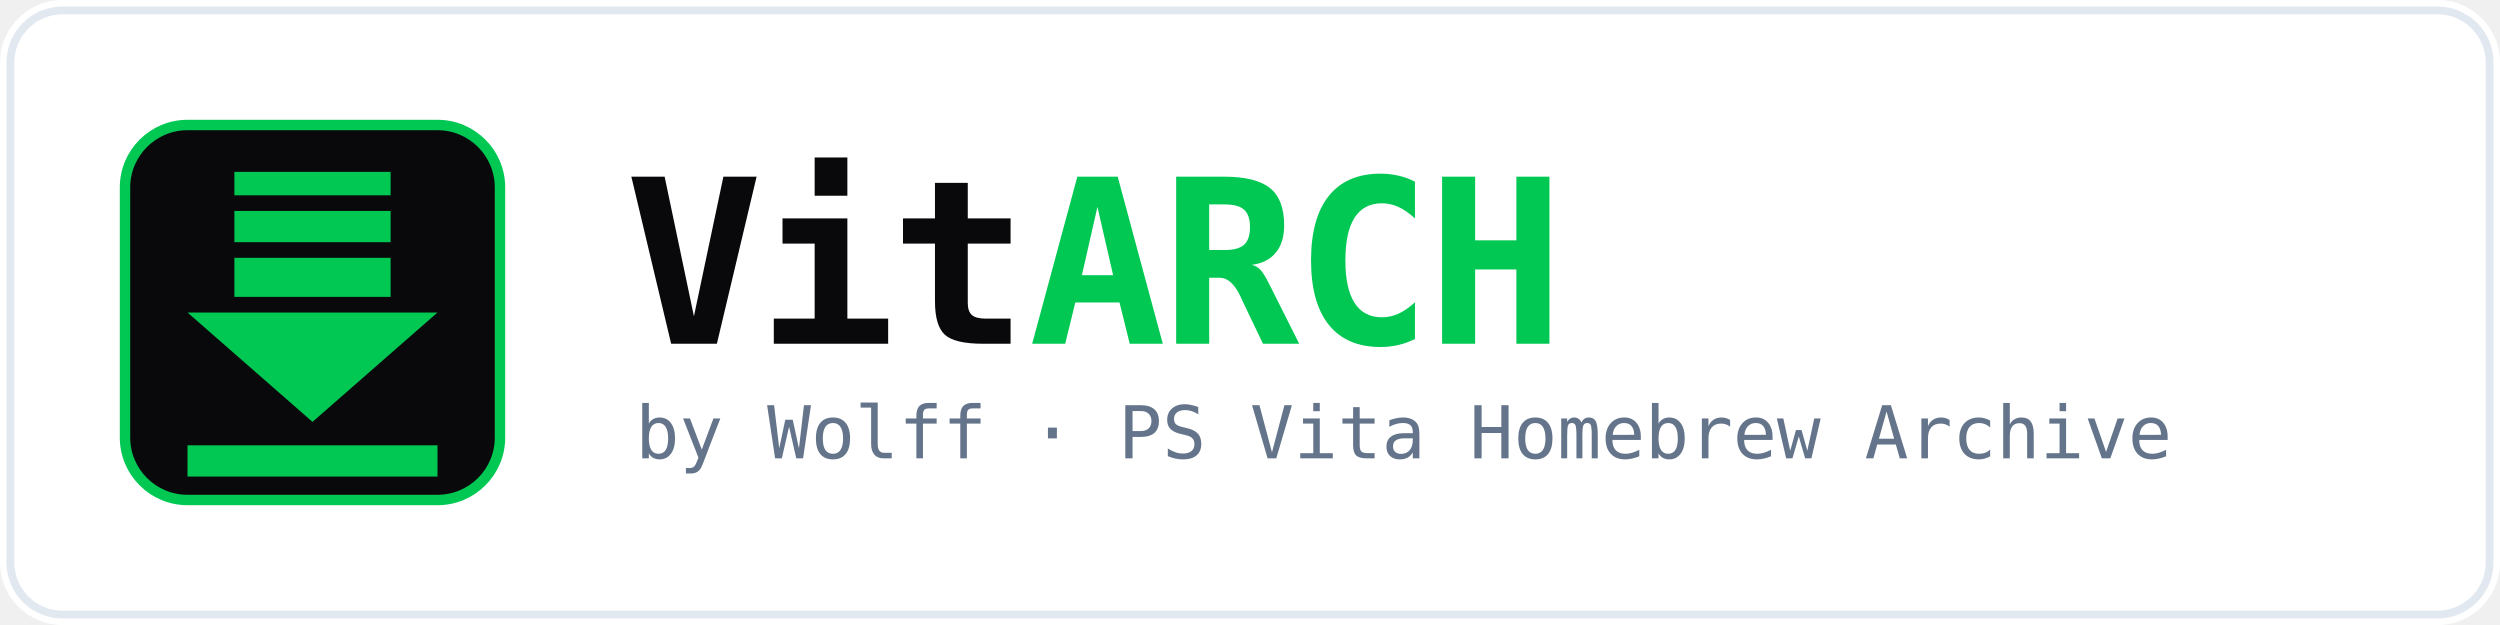
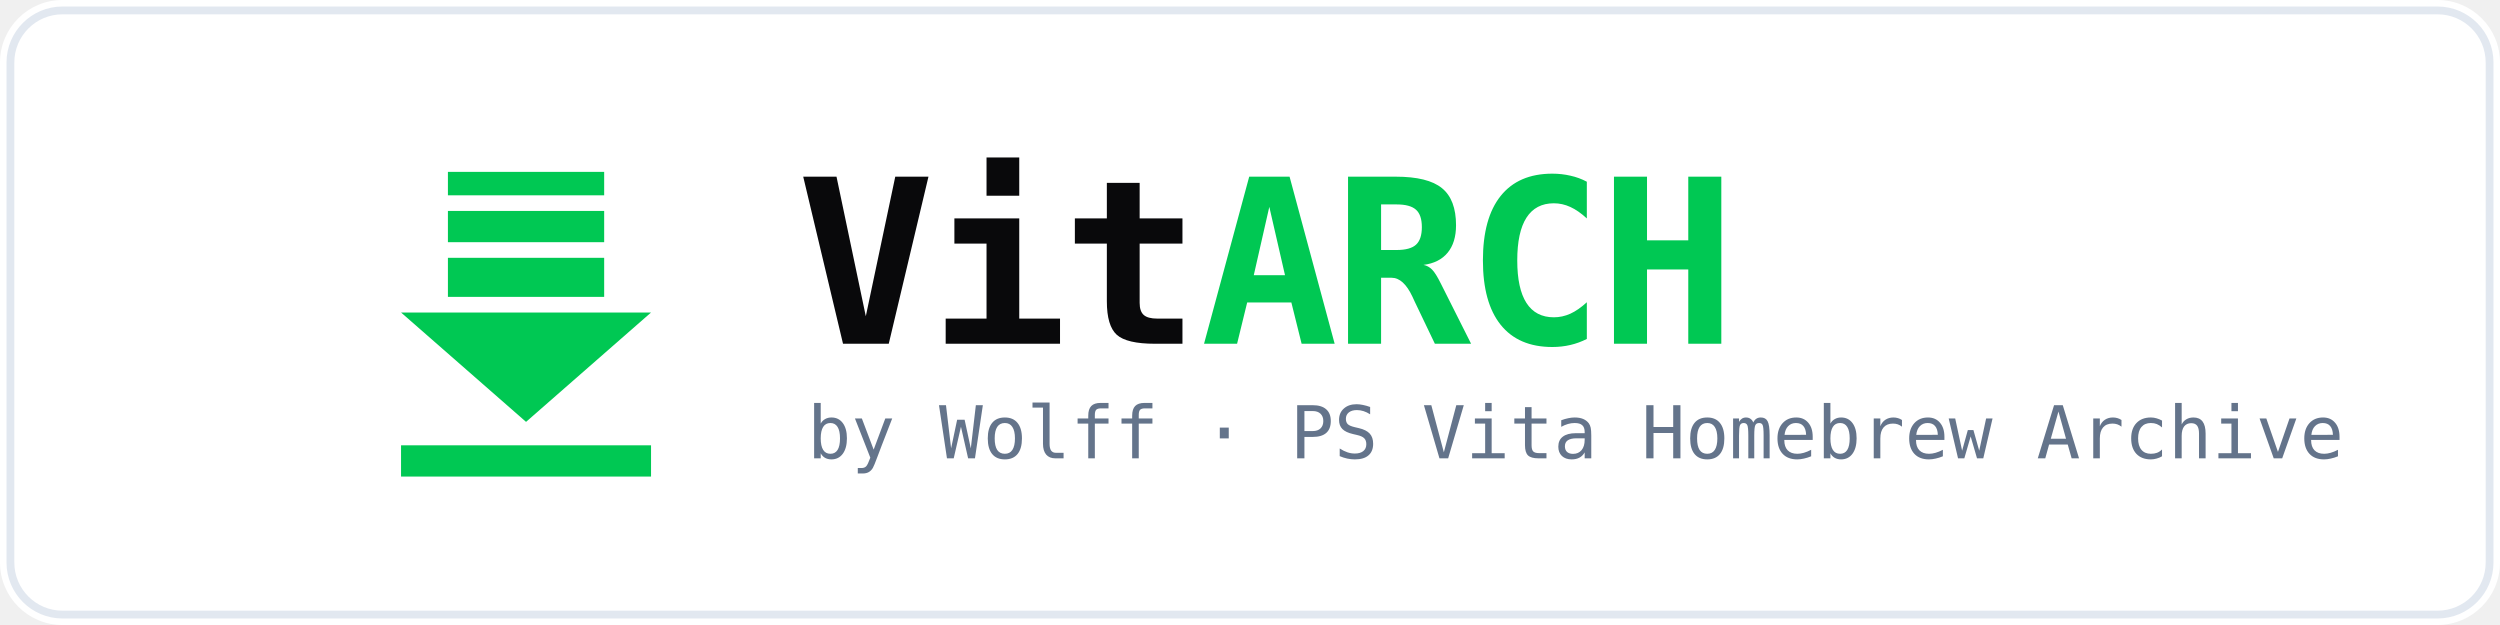
<svg xmlns="http://www.w3.org/2000/svg" width="480" height="120" viewBox="0 0 480 120" fill="none">
  <rect width="480" height="120" rx="12" fill="#FFFFFF" />
  <rect x="2" y="2" width="476" height="116" rx="10" fill="none" stroke="#E2E8F0" stroke-width="1.5" />
-   <rect x="24" y="24" width="72" height="72" rx="12" fill="#09090B" stroke="#00C853" stroke-width="2" />
-   <g transform="translate(24, 24) scale(3)">
-     <rect x="7" y="3" width="10" height="1.5" fill="#00C853" />
-     <rect x="7" y="5.5" width="10" height="2" fill="#00C853" />
-     <rect x="7" y="8.5" width="10" height="2.5" fill="#00C853" />
-     <path d="M7 12H4L12 19L20 12H17V12H7Z" fill="#00C853" />
-     <rect x="4" y="20.5" width="16" height="2" fill="#00C853" />
+   <g transform="translate(65, 0)">
+     <g transform="translate(0, 24) scale(3)">
+       <rect x="7" y="3" width="10" height="1.5" fill="#00C853" />
+       <rect x="7" y="5.5" width="10" height="2" fill="#00C853" />
+       <rect x="7" y="8.5" width="10" height="2.5" fill="#00C853" />
+       <path d="M7 12H4L12 19L20 12H17V12H7Z" fill="#00C853" />
+       <rect x="4" y="20.5" width="16" height="2" fill="#00C853" />
+     </g>
+     <text x="88" y="66" font-family="'JetBrains Mono', monospace, sans-serif" font-weight="800" font-size="44" fill="#09090B" letter-spacing="-1">Vit<tspan fill="#00C853">ARCH</tspan>
+     </text>
+     <text x="90" y="88" font-family="'JetBrains Mono', monospace, sans-serif" font-weight="500" font-size="14" fill="#64748B">by Wolff · PS Vita Homebrew Archive</text>
  </g>
-   <text x="120" y="66" font-family="'JetBrains Mono', monospace, sans-serif" font-weight="800" font-size="44" fill="#09090B" letter-spacing="-1">Vit<tspan fill="#00C853">ARCH</tspan>
-   </text>
-   <text x="122" y="88" font-family="'JetBrains Mono', monospace, sans-serif" font-weight="500" font-size="14" fill="#64748B">by Wolff · PS Vita Homebrew Archive</text>
</svg>
